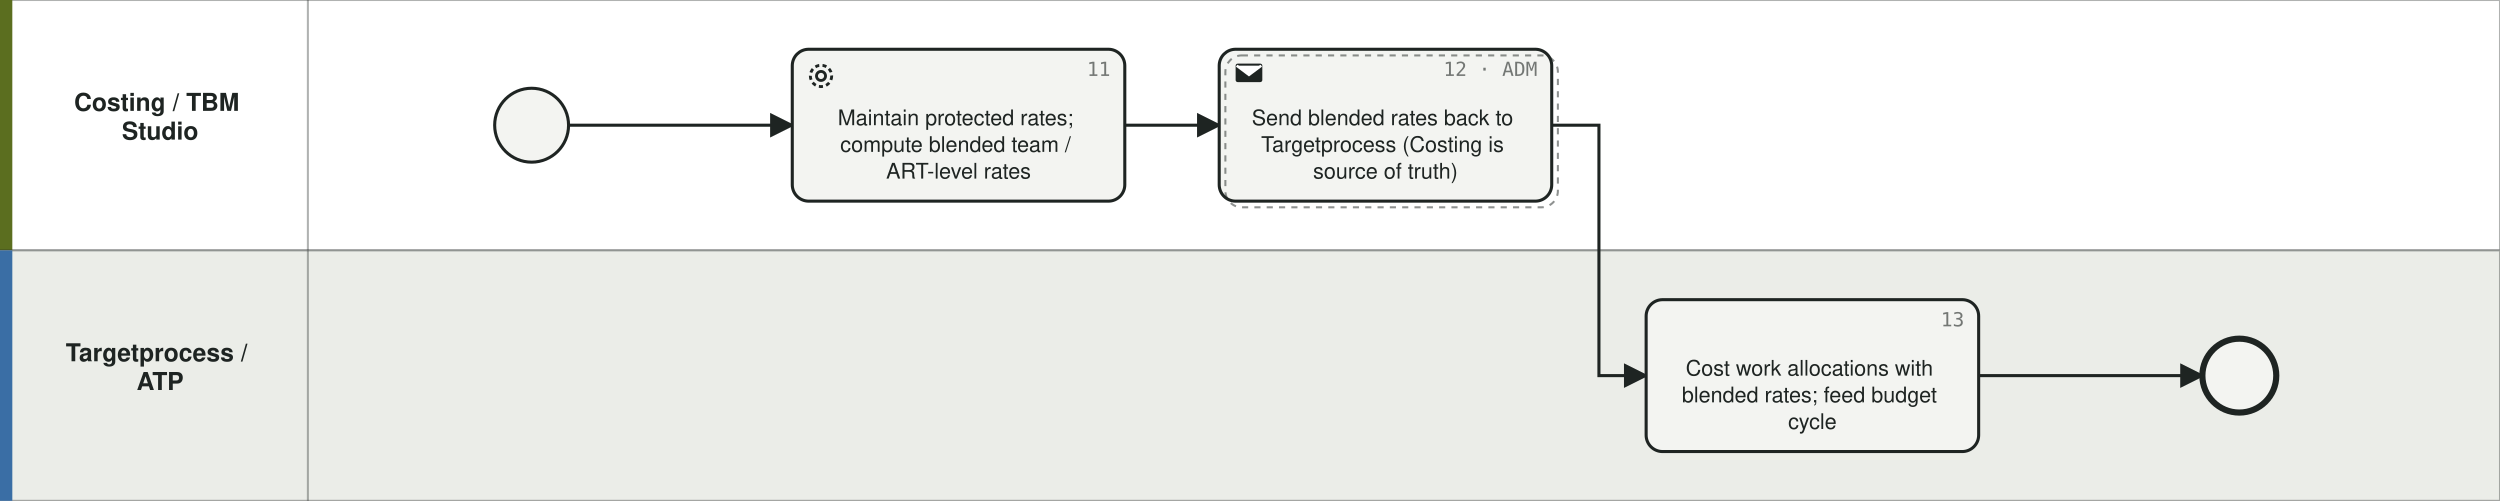
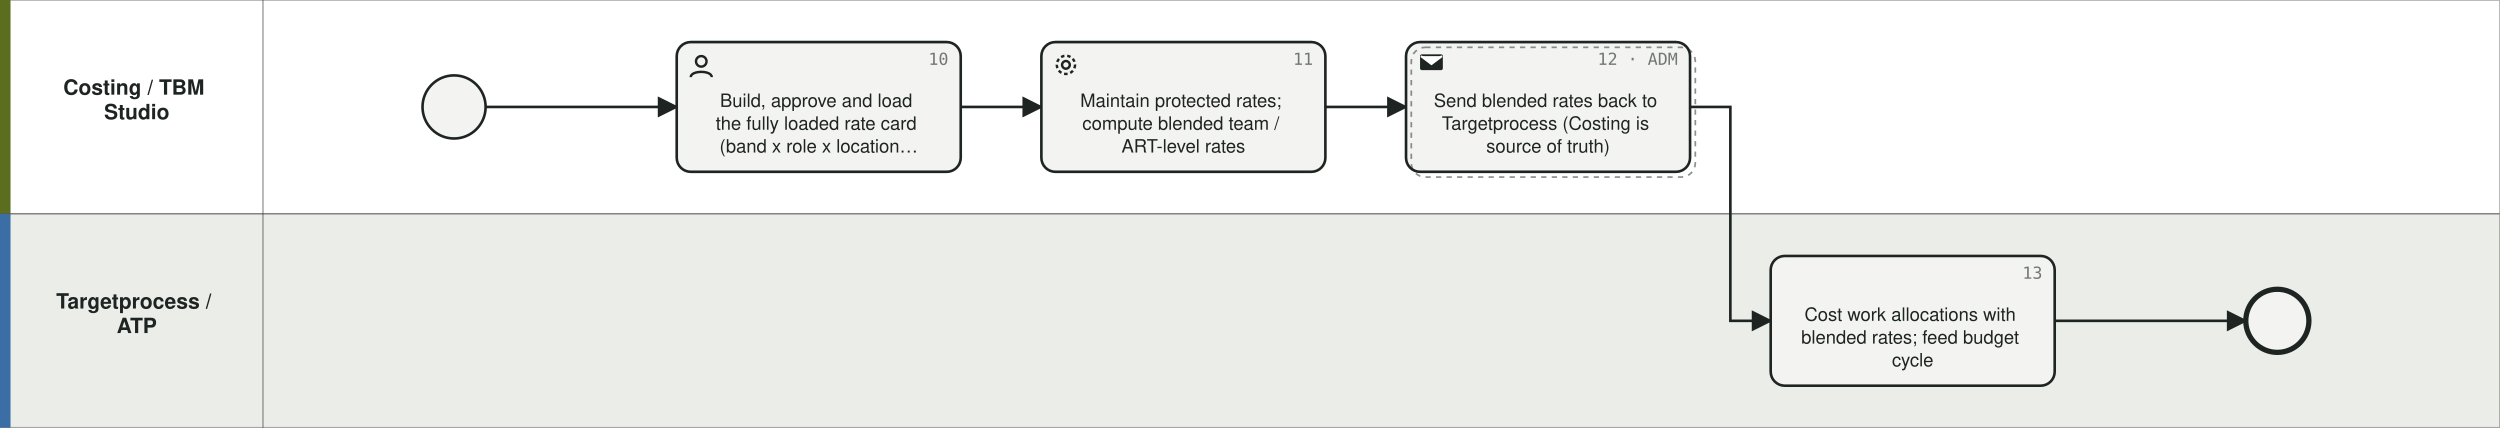
- <svg xmlns="http://www.w3.org/2000/svg" viewBox="0 0 1218 244" width="1218" height="244" role="img" aria-label="BPMN swimlane diagram of Rates back: 2 lanes, 3 steps">
+ <svg xmlns="http://www.w3.org/2000/svg" viewBox="0 0 1426 244" width="1426" height="244" role="img" aria-label="BPMN swimlane diagram of Rates back: 2 lanes, 4 steps">
  <style>
svg{font-family:"IBM Plex Sans",-apple-system,"Segoe UI",Helvetica,Arial,sans-serif;color:#1E2422}
.lane0{fill:#FFFFFF}.lane1{fill:#EBEDE8}.ground{fill:#F3F4F1}.gw{fill:#FAF0DC}.env{fill:#FFFFFF}
@media (prefers-color-scheme: dark){svg{color:#E8EAE6}.lane0{fill:#202423}.lane1{fill:#2A2F2D}.ground{fill:#181B1A}.gw{fill:#3A2F17}.env{fill:#202423}}
</style>
  <defs>
    <marker id="arrow" viewBox="0 0 10 10" refX="9" refY="5" markerWidth="8" markerHeight="8" orient="auto-start-reverse">
      <path d="M0 0L10 5L0 10z" fill="currentColor" />
    </marker>
  </defs>
  <g>
-     <rect x="0" y="0" width="1218" height="122" class="lane0" stroke="currentColor" stroke-opacity=".35" />
+     <rect x="0" y="0" width="1426" height="122" class="lane0" stroke="currentColor" stroke-opacity=".35" />
    <rect x="0" y="0" width="6" height="122" fill="#5B6E1F" />
    <text x="78.0" y="54.0" text-anchor="middle" font-size="12" font-weight="600" fill="currentColor">
      <tspan x="78.0" dy="0">Costing / TBM</tspan>
      <tspan x="78.0" dy="14">Studio</tspan>
    </text>
    <line x1="150" y1="0" x2="150" y2="122" stroke="currentColor" stroke-opacity=".35" />
  </g>
  <g>
-     <rect x="0" y="122" width="1218" height="122" class="lane1" stroke="currentColor" stroke-opacity=".35" />
+     <rect x="0" y="122" width="1426" height="122" class="lane1" stroke="currentColor" stroke-opacity=".35" />
    <rect x="0" y="122" width="6" height="122" fill="#3A6EA5" />
    <text x="78.0" y="176.0" text-anchor="middle" font-size="12" font-weight="600" fill="currentColor">
      <tspan x="78.0" dy="0">Targetprocess /</tspan>
      <tspan x="78.0" dy="14">ATP</tspan>
    </text>
    <line x1="150" y1="122" x2="150" y2="244" stroke="currentColor" stroke-opacity=".35" />
  </g>
  <path d="M277 61L386 61" fill="none" stroke="currentColor" stroke-width="1.5" marker-end="url(#arrow)" />
  <path d="M548 61L594 61" fill="none" stroke="currentColor" stroke-width="1.5" marker-end="url(#arrow)" />
-   <path d="M756 61L779 61L779 183L802 183" fill="none" stroke="currentColor" stroke-width="1.5" marker-end="url(#arrow)" />
-   <path d="M964 183L1073 183" fill="none" stroke="currentColor" stroke-width="1.5" marker-end="url(#arrow)" />
+   <path d="M756 61L802 61" fill="none" stroke="currentColor" stroke-width="1.5" marker-end="url(#arrow)" />
+   <path d="M964 61L987 61L987 183L1010 183" fill="none" stroke="currentColor" stroke-width="1.5" marker-end="url(#arrow)" />
+   <path d="M1172 183L1281 183" fill="none" stroke="currentColor" stroke-width="1.5" marker-end="url(#arrow)" />
  <g class="bn">
    <circle cx="259.0" cy="61.0" r="18" class="ground" stroke="currentColor" stroke-width="1.5" />
    <text x="259.0" y="92.0" text-anchor="middle" font-size="10.5" fill="currentColor" />
  </g>
  <g class="bn">
    <rect x="386.0" y="24.0" width="162" height="74" rx="8" class="ground" stroke="currentColor" stroke-width="1.5" />
    <g transform="translate(394.0,31.0)" stroke="currentColor" fill="none" stroke-width="1.4">
-       <circle cx="6" cy="6" r="2.2" />
-       <circle cx="6" cy="6" r="5.2" stroke-dasharray="2 1.6" />
+       <circle cx="6" cy="4" r="3" />
+       <path d="M0 13c0-4 12-4 12 0" />
    </g>
-     <text x="541.0" y="37.0" text-anchor="end" font-size="9.5" fill="currentColor" fill-opacity=".6" font-family="monospace">11</text>
+     <text x="541.0" y="37.0" text-anchor="end" font-size="9.5" fill="currentColor" fill-opacity=".6" font-family="monospace">10</text>
    <text x="467.0" y="61.0" text-anchor="middle" font-size="10.5" fill="currentColor">
-       <tspan x="467.0" dy="0">Maintain protected rates;</tspan>
-       <tspan x="467.0" dy="13">compute blended team /</tspan>
-       <tspan x="467.0" dy="13">ART-level rates</tspan>
+       <tspan x="467.0" dy="0">Build, approve and load</tspan>
+       <tspan x="467.0" dy="13">the fully loaded rate card</tspan>
+       <tspan x="467.0" dy="13">(band x role x location…</tspan>
    </text>
  </g>
  <g class="bn">
    <rect x="594.0" y="24.0" width="162" height="74" rx="8" class="ground" stroke="currentColor" stroke-width="1.5" />
-     <rect x="597.0" y="27.0" width="162" height="74" rx="8" fill="none" stroke="currentColor" stroke-width="1" stroke-dasharray="3 3" opacity=".5" />
-     <g transform="translate(602.0,31.0)">
+     <g transform="translate(602.0,31.0)" stroke="currentColor" fill="none" stroke-width="1.4">
+       <circle cx="6" cy="6" r="2.2" />
+       <circle cx="6" cy="6" r="5.2" stroke-dasharray="2 1.6" />
+     </g>
+     <text x="749.0" y="37.0" text-anchor="end" font-size="9.5" fill="currentColor" fill-opacity=".6" font-family="monospace">11</text>
+     <text x="675.0" y="61.0" text-anchor="middle" font-size="10.5" fill="currentColor">
+       <tspan x="675.0" dy="0">Maintain protected rates;</tspan>
+       <tspan x="675.0" dy="13">compute blended team /</tspan>
+       <tspan x="675.0" dy="13">ART-level rates</tspan>
+     </text>
+   </g>
+   <g class="bn">
+     <rect x="802.0" y="24.0" width="162" height="74" rx="8" class="ground" stroke="currentColor" stroke-width="1.5" />
+     <rect x="805.0" y="27.0" width="162" height="74" rx="8" fill="none" stroke="currentColor" stroke-width="1" stroke-dasharray="3 3" opacity=".5" />
+     <g transform="translate(810.0,31.0)">
      <rect width="13" height="9" rx="1" fill="currentColor" />
      <path d="M0.5 1l6 4.5 6-4.5" class="env" stroke="#fff" stroke-width="1.2" fill="none" />
    </g>
-     <text x="749.0" y="37.0" text-anchor="end" font-size="9.5" fill="currentColor" fill-opacity=".6" font-family="monospace">12 · ADM</text>
-     <text x="675.0" y="61.0" text-anchor="middle" font-size="10.5" fill="currentColor">
-       <tspan x="675.0" dy="0">Send blended rates back to</tspan>
-       <tspan x="675.0" dy="13">Targetprocess (Costing is</tspan>
-       <tspan x="675.0" dy="13">source of truth)</tspan>
+     <text x="957.0" y="37.0" text-anchor="end" font-size="9.5" fill="currentColor" fill-opacity=".6" font-family="monospace">12 · ADM</text>
+     <text x="883.0" y="61.0" text-anchor="middle" font-size="10.5" fill="currentColor">
+       <tspan x="883.0" dy="0">Send blended rates back to</tspan>
+       <tspan x="883.0" dy="13">Targetprocess (Costing is</tspan>
+       <tspan x="883.0" dy="13">source of truth)</tspan>
    </text>
  </g>
  <g class="bn">
-     <rect x="802.0" y="146.0" width="162" height="74" rx="8" class="ground" stroke="currentColor" stroke-width="1.5" />
-     <text x="957.0" y="159.0" text-anchor="end" font-size="9.5" fill="currentColor" fill-opacity=".6" font-family="monospace">13</text>
-     <text x="883.0" y="183.0" text-anchor="middle" font-size="10.5" fill="currentColor">
-       <tspan x="883.0" dy="0">Cost work allocations with</tspan>
-       <tspan x="883.0" dy="13">blended rates; feed budget</tspan>
-       <tspan x="883.0" dy="13">cycle</tspan>
+     <rect x="1010.0" y="146.0" width="162" height="74" rx="8" class="ground" stroke="currentColor" stroke-width="1.5" />
+     <text x="1165.0" y="159.0" text-anchor="end" font-size="9.5" fill="currentColor" fill-opacity=".6" font-family="monospace">13</text>
+     <text x="1091.0" y="183.0" text-anchor="middle" font-size="10.5" fill="currentColor">
+       <tspan x="1091.0" dy="0">Cost work allocations with</tspan>
+       <tspan x="1091.0" dy="13">blended rates; feed budget</tspan>
+       <tspan x="1091.0" dy="13">cycle</tspan>
    </text>
  </g>
  <g class="bn">
-     <circle cx="1091.0" cy="183.0" r="18" class="ground" stroke="currentColor" stroke-width="3" />
-     <text x="1091.0" y="214.0" text-anchor="middle" font-size="10.5" fill="currentColor" />
+     <circle cx="1299.0" cy="183.0" r="18" class="ground" stroke="currentColor" stroke-width="3" />
+     <text x="1299.0" y="214.0" text-anchor="middle" font-size="10.5" fill="currentColor" />
  </g>
</svg>
